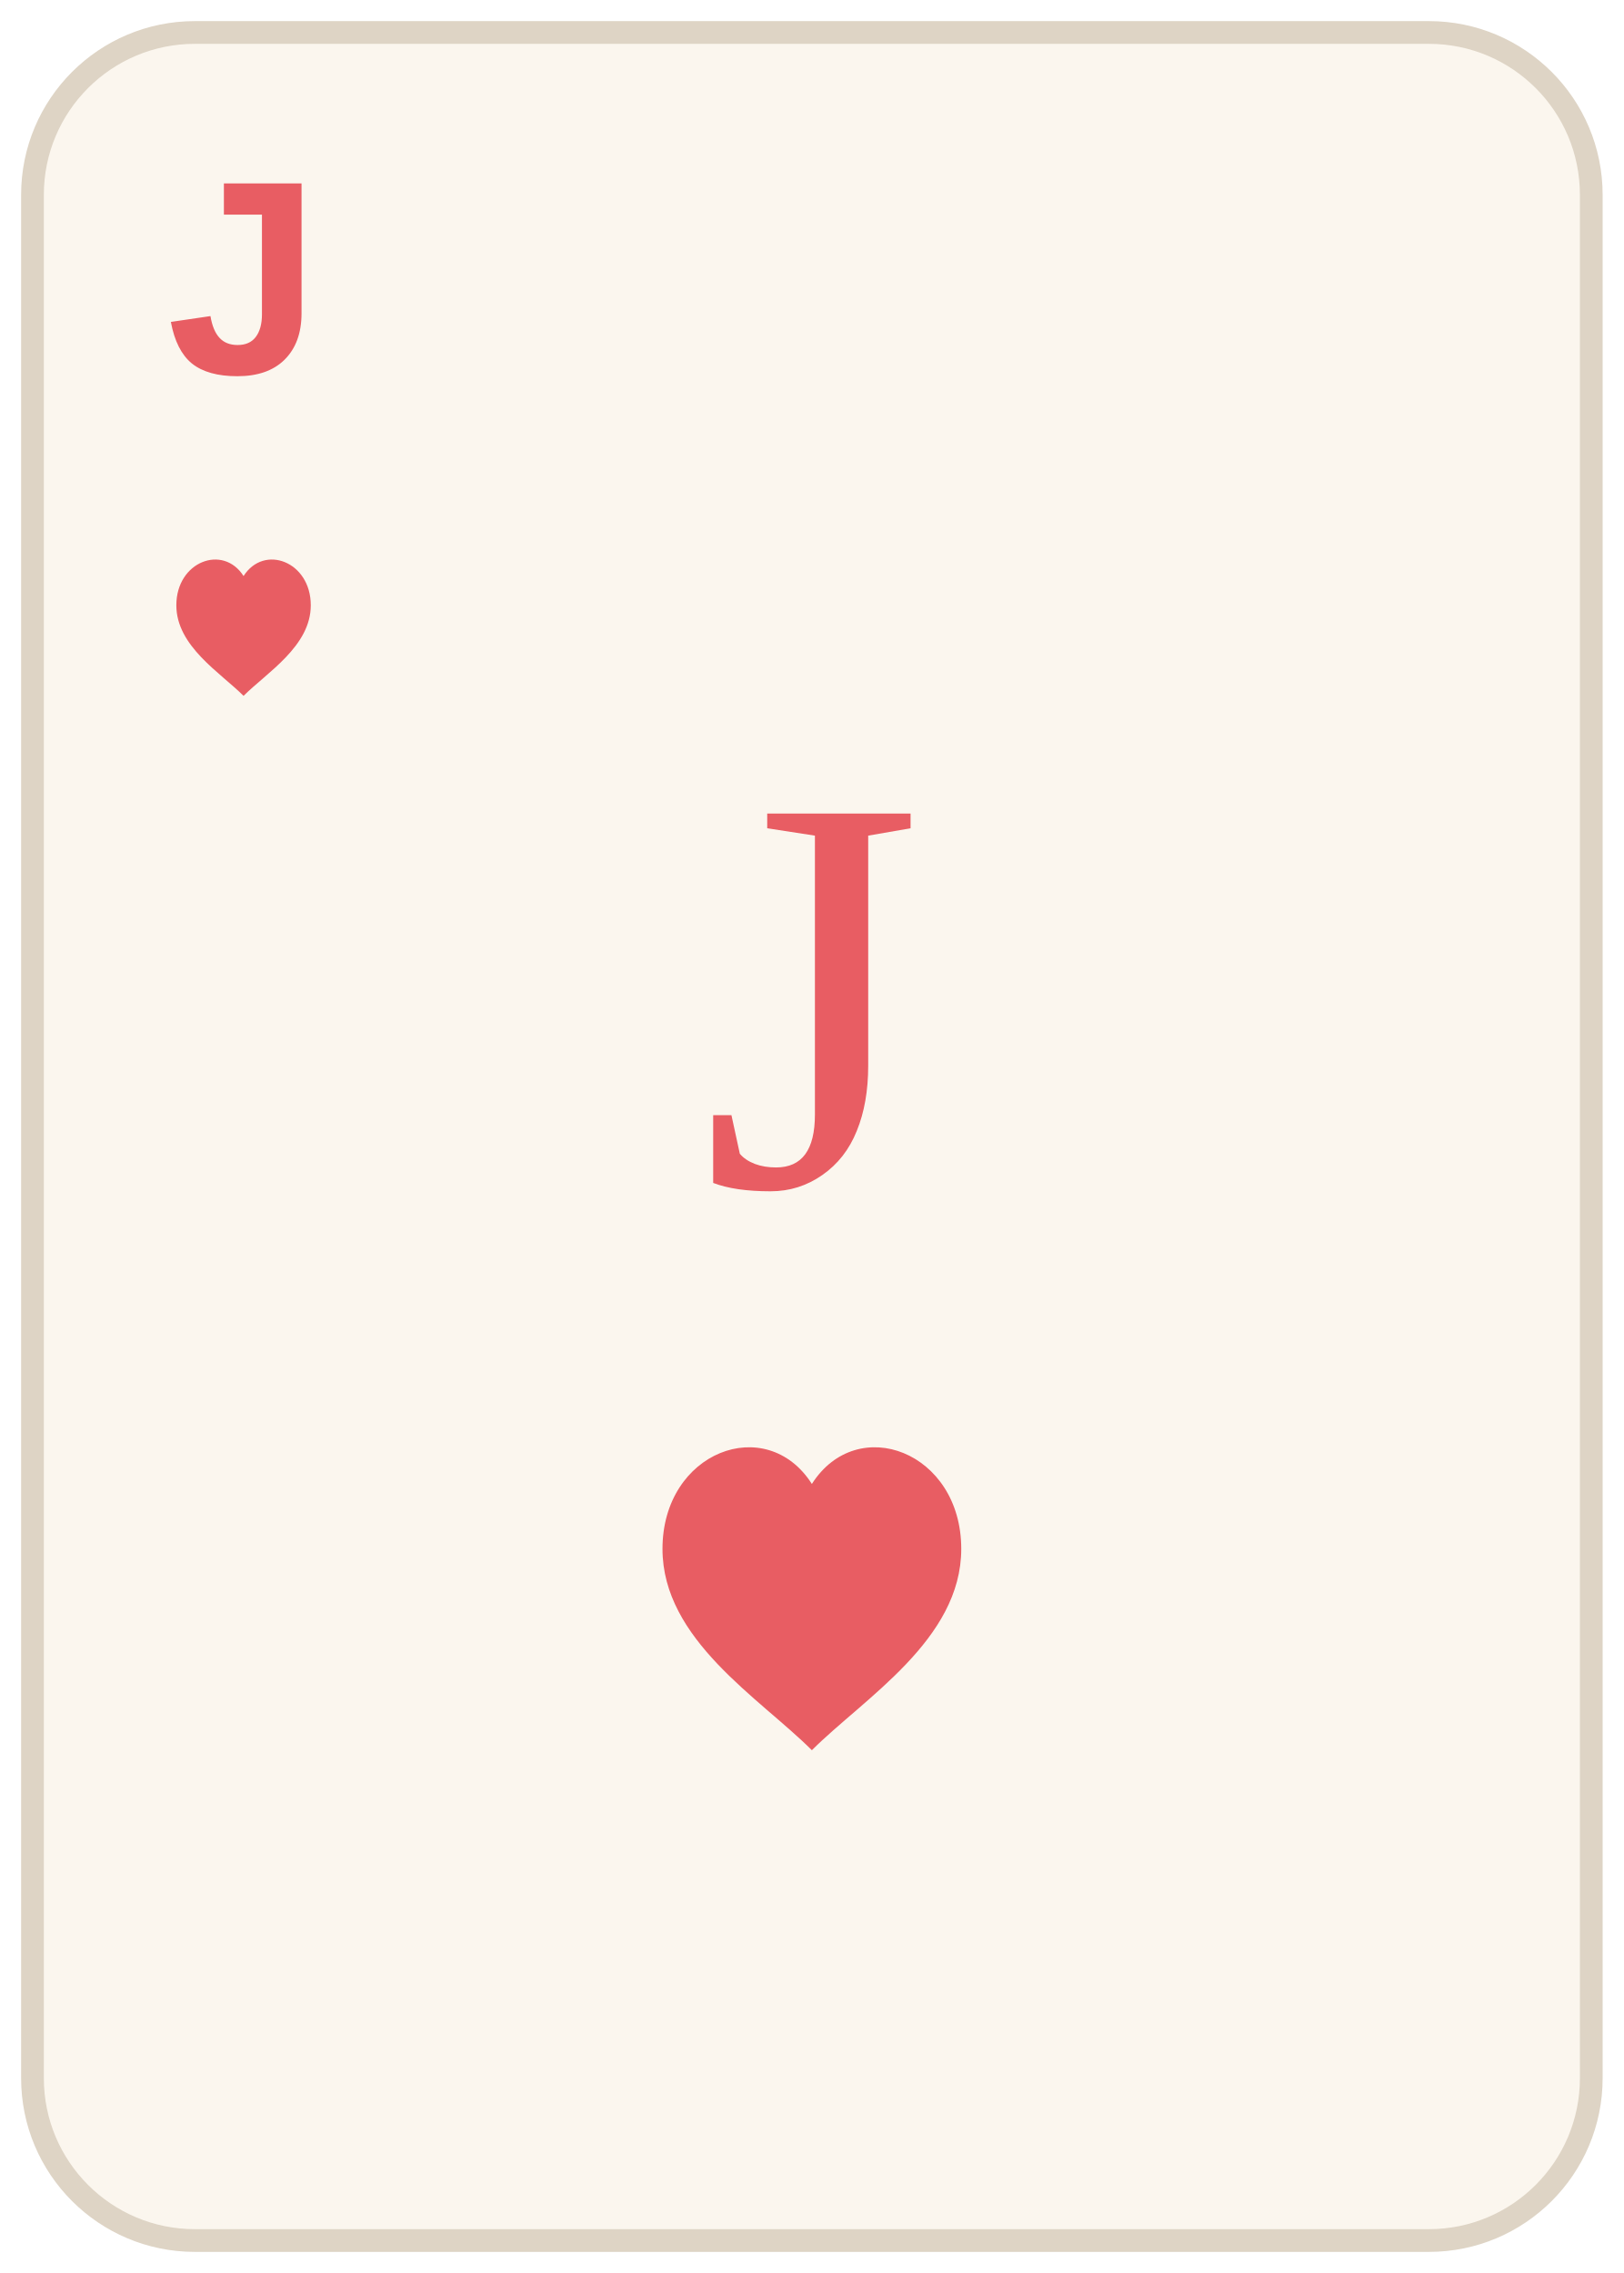
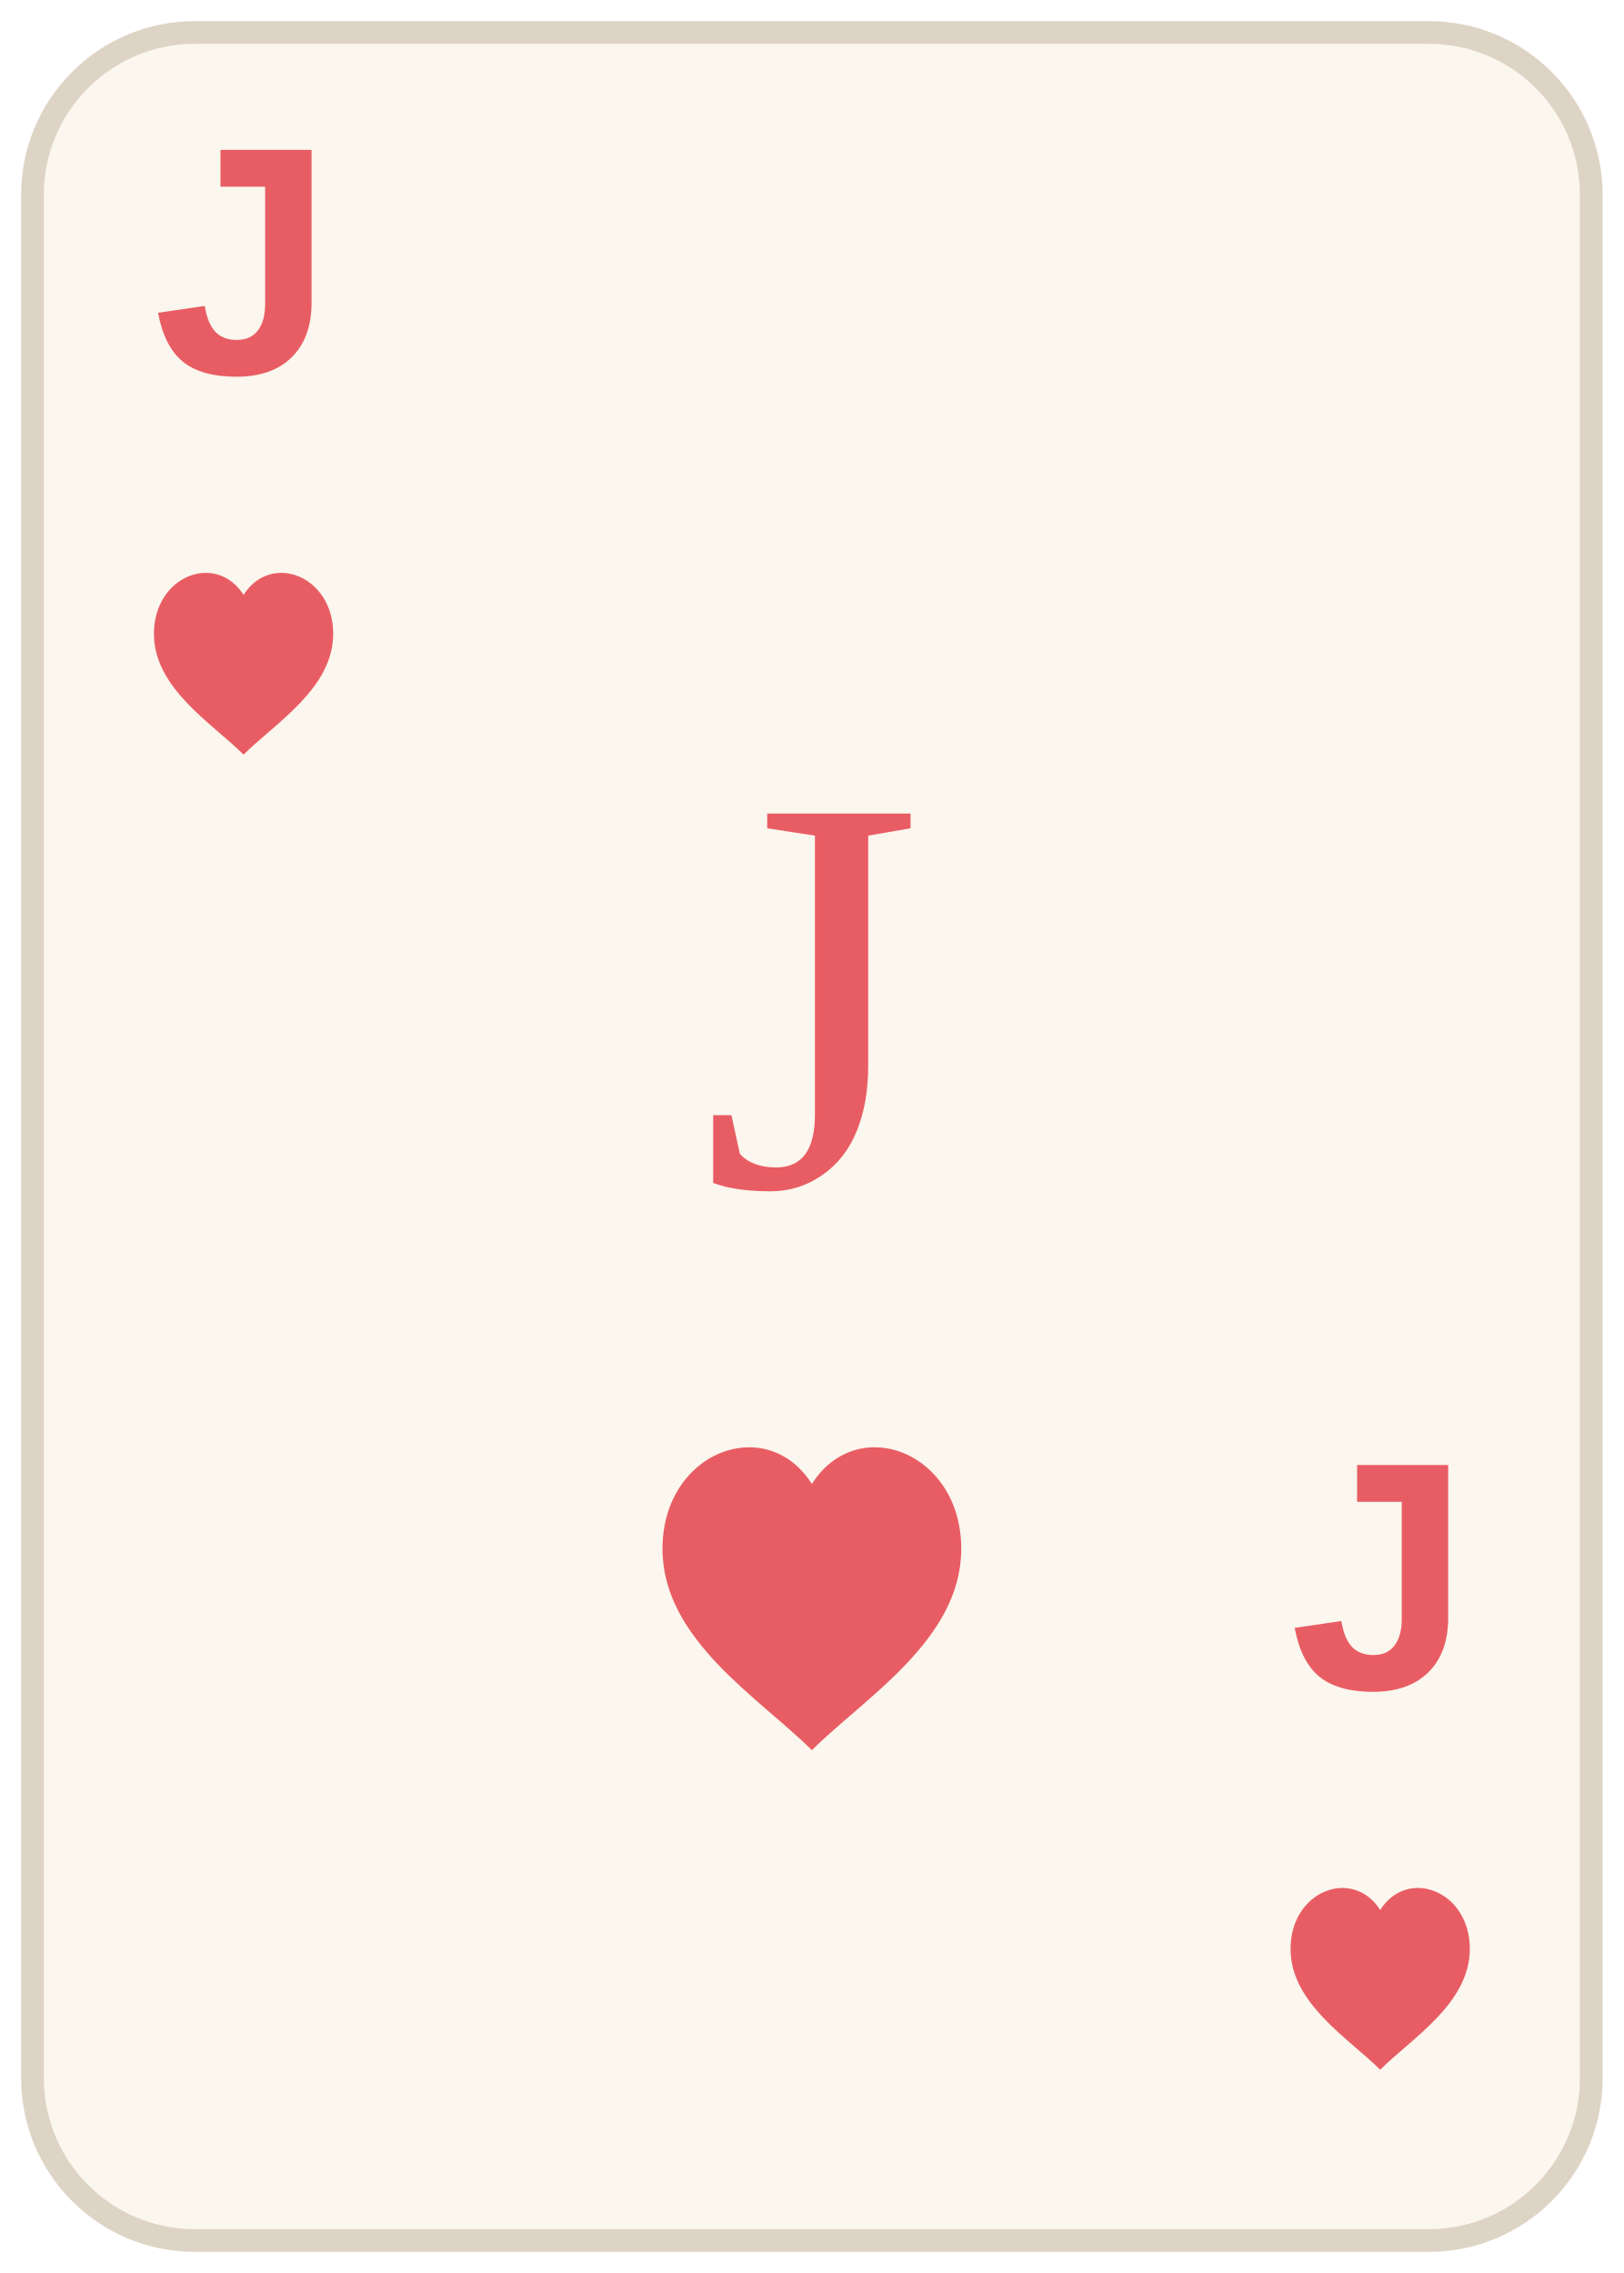
<svg xmlns="http://www.w3.org/2000/svg" viewBox="0 0 100 140" role="img" aria-label="Jack of Hearts">
  <rect x="2" y="2" width="96" height="136" rx="10" fill="#fbf6ee" stroke="#ded4c5" stroke-width="1.4" />
  <g font-family="Haskoy,-apple-system,BlinkMacSystemFont,'Segoe UI',Arial,sans-serif">
-     <text x="15" y="23" fill="#e85d63" font-size="17" font-weight="600" text-anchor="middle">J</text>
-     <path fill="#e85d63" d="M0-7C-7-18-23-12-23 3c0 14 15 23 23 31C8 26 23 17 23 3 23-12 7-18 0-7Z" transform="translate(15 38) scale(0.18) translate(0 -7)" />
+     <text x="15" y="23" fill="#e85d63" font-size="20" font-weight="700" text-anchor="middle">J</text>
+     <path fill="#e85d63" d="M0-7C-7-18-23-12-23 3c0 14 15 23 23 31C8 26 23 17 23 3 23-12 7-18 0-7Z" transform="translate(15 40) scale(0.24) translate(0 -7)" />
  </g>
  <g>
    <text x="50" y="65" fill="#e85d63" font-size="35" font-weight="500" text-anchor="middle" dominant-baseline="middle">J</text>
    <path fill="#e85d63" d="M0-7C-7-18-23-12-23 3c0 14 15 23 23 31C8 26 23 17 23 3 23-12 7-18 0-7Z" transform="translate(50 97) scale(0.4) translate(0 -7)" />
  </g>
+   <g data-card-corner="bottom-right" font-family="Haskoy,-apple-system,BlinkMacSystemFont,'Segoe UI',Arial,sans-serif">
+     <text x="85" y="104" fill="#e85d63" font-size="20" font-weight="700" text-anchor="middle">J</text>
+     <path fill="#e85d63" d="M0-7C-7-18-23-12-23 3c0 14 15 23 23 31C8 26 23 17 23 3 23-12 7-18 0-7Z" transform="translate(85 121) scale(0.24) translate(0 -7)" />
+   </g>
</svg>
